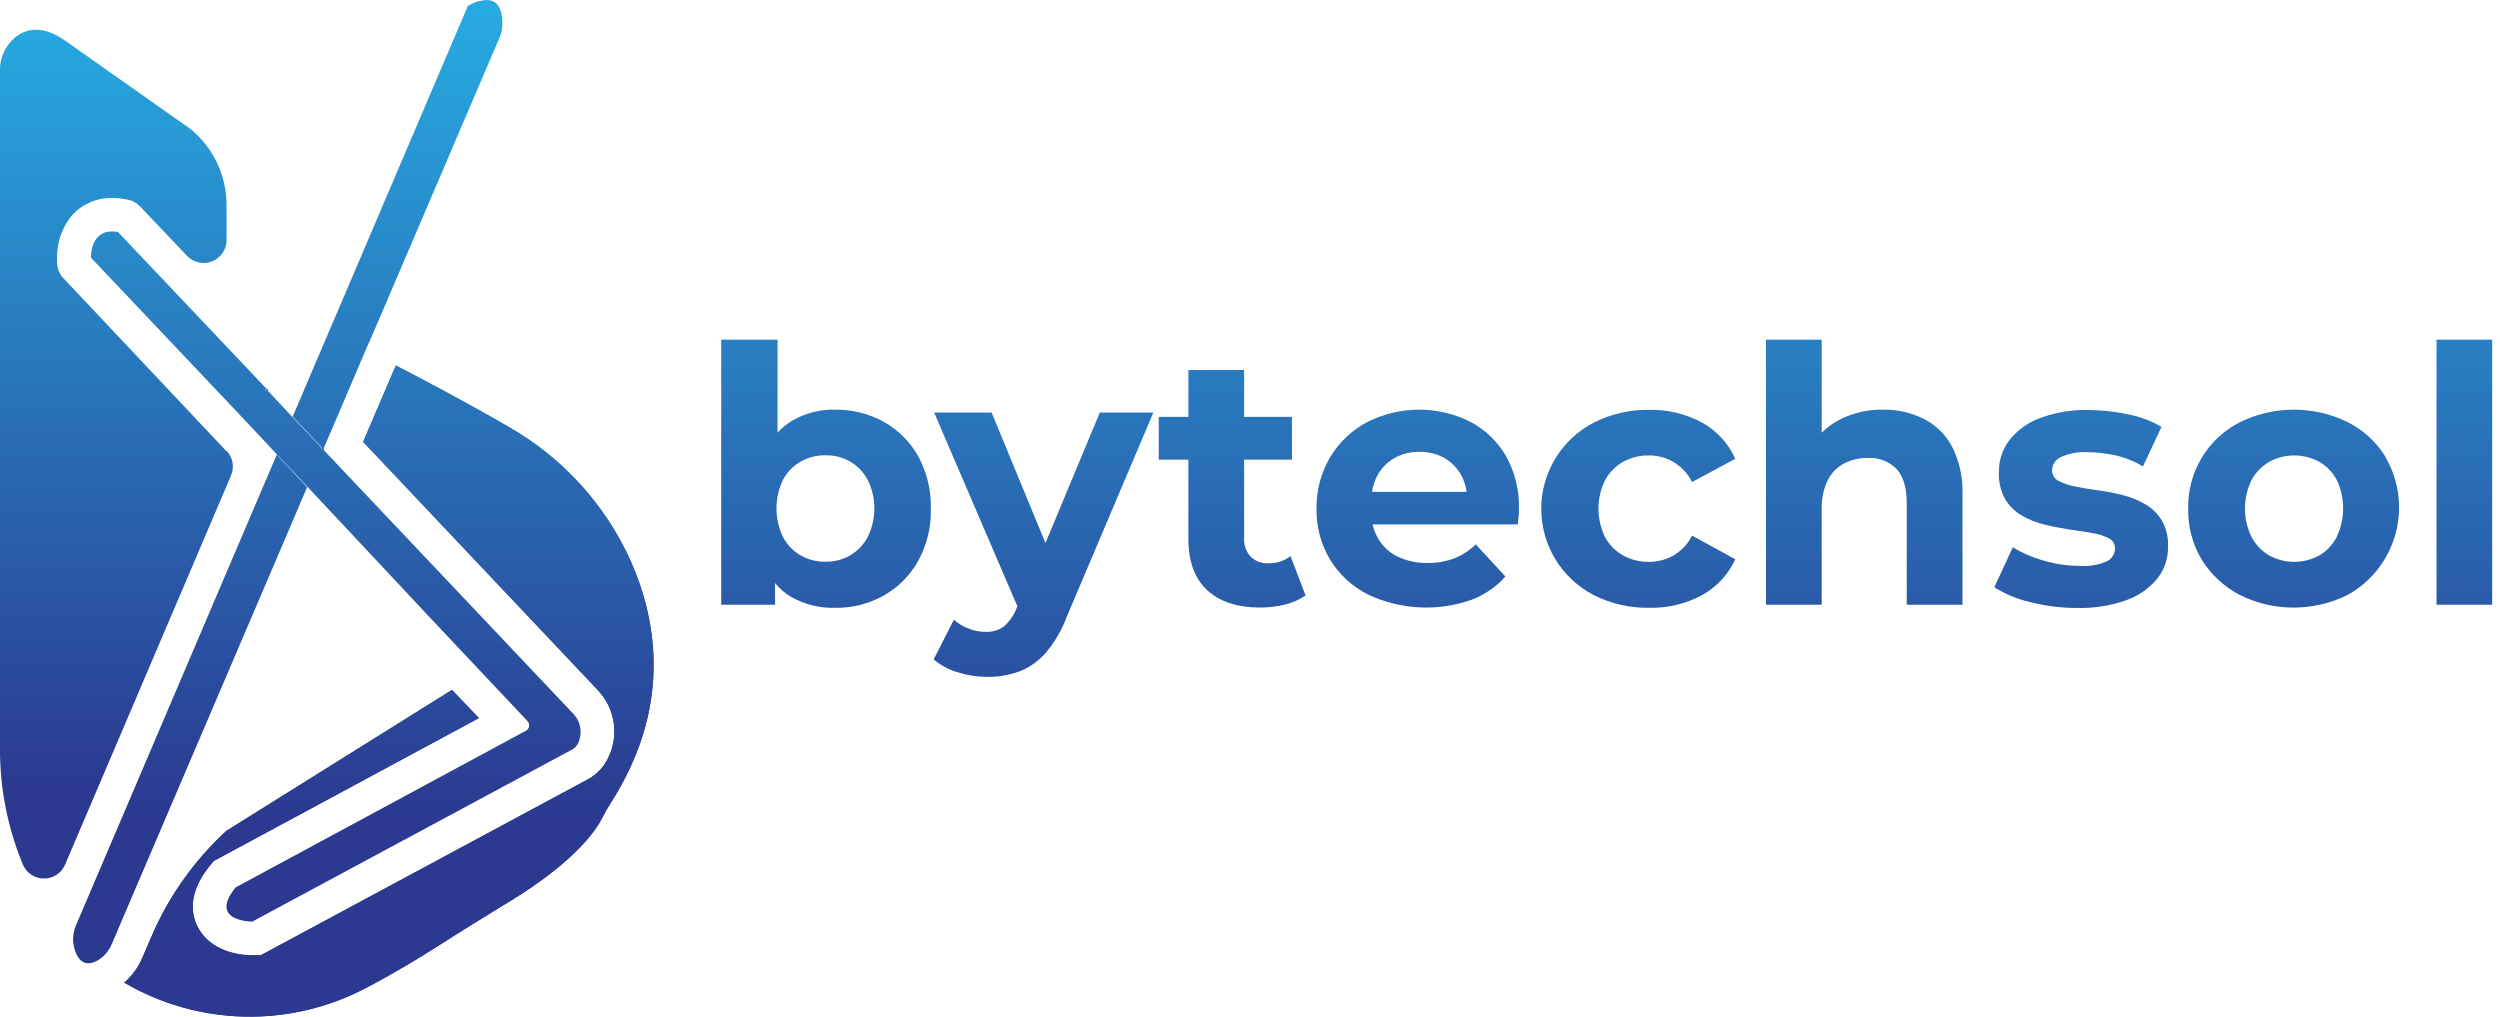
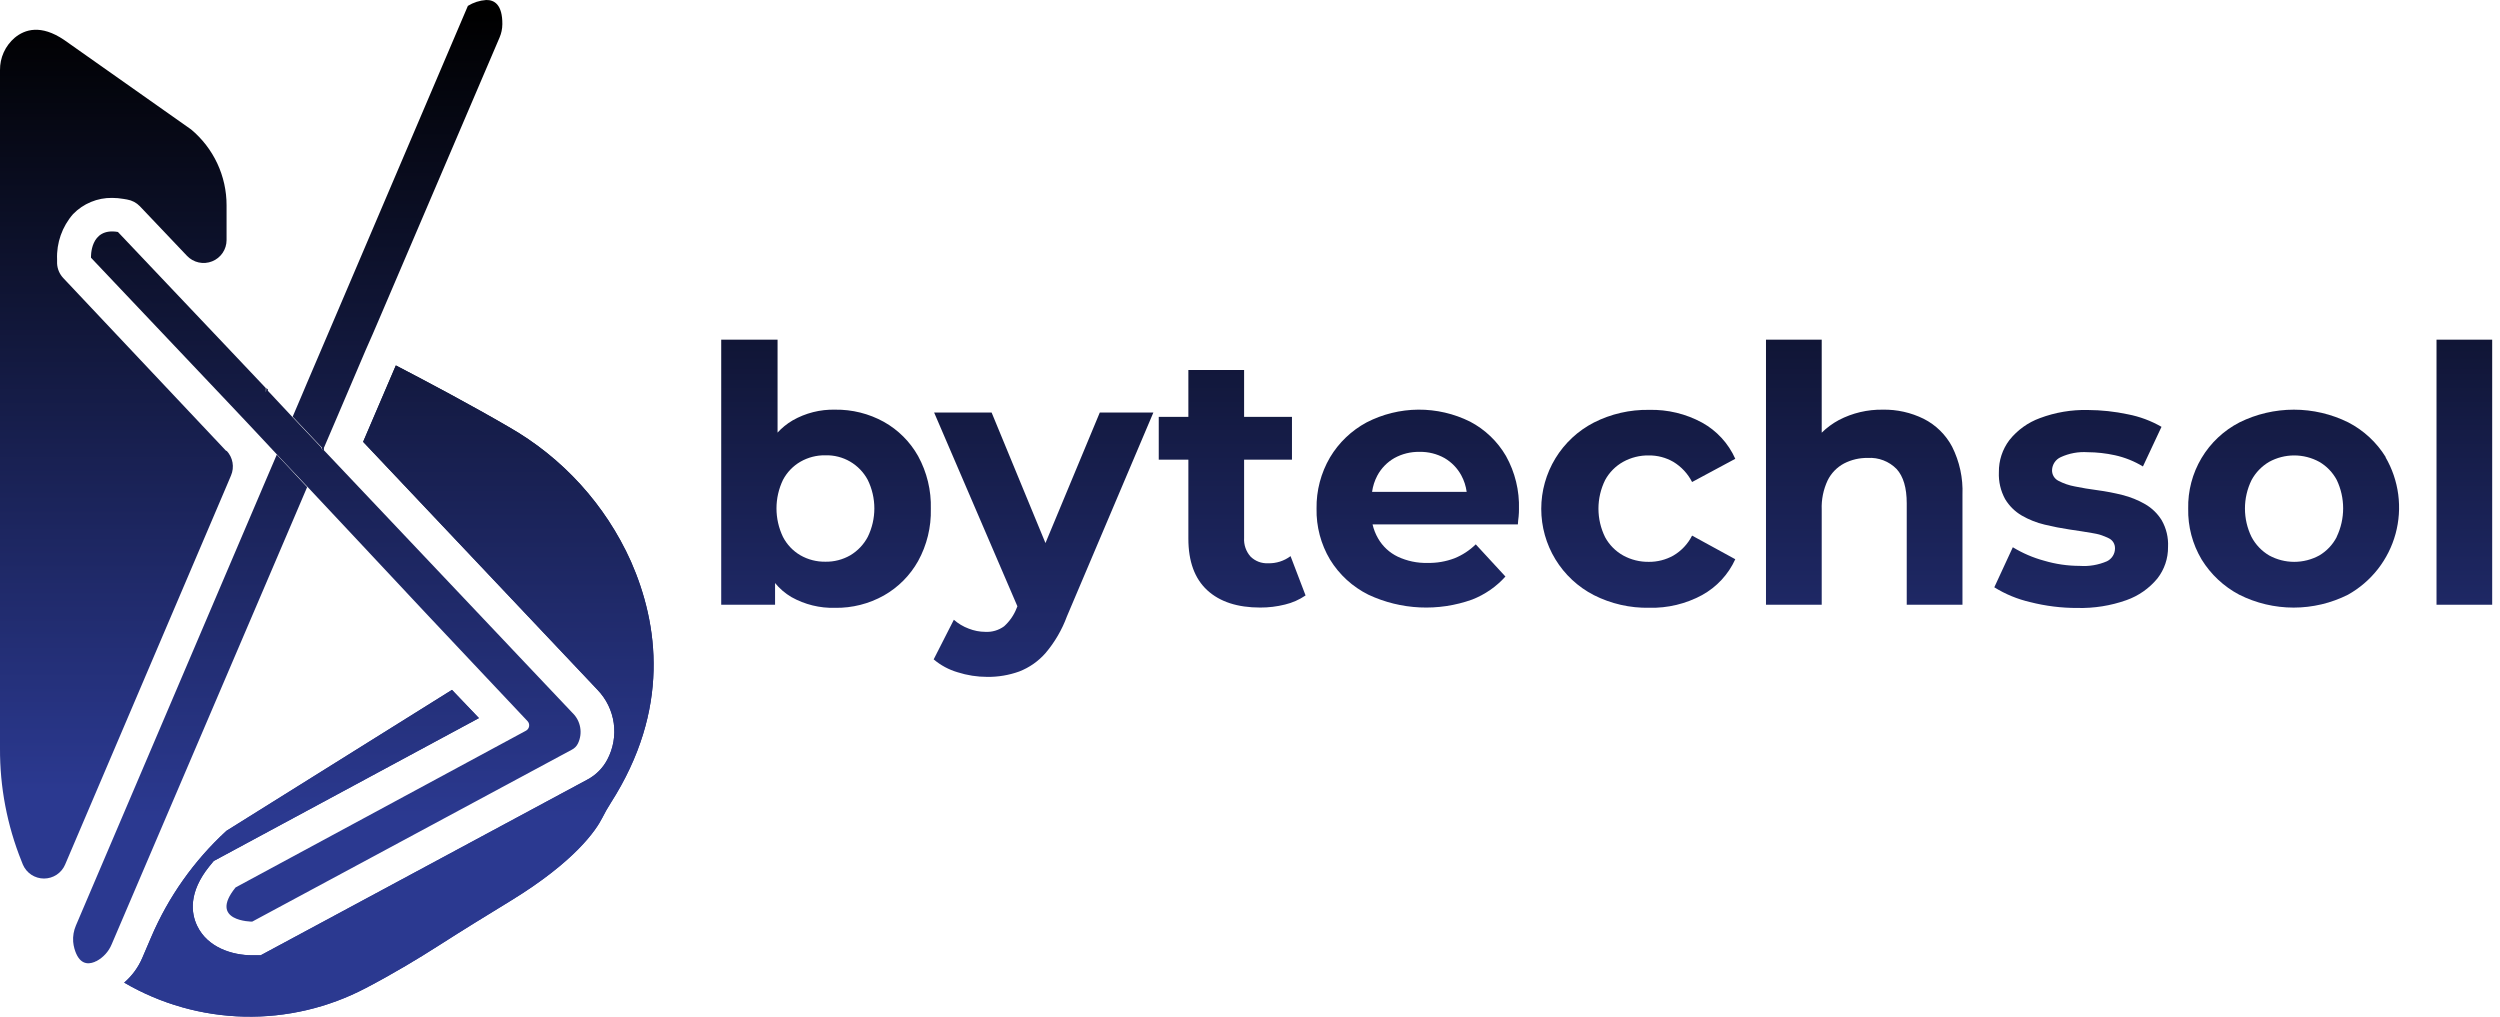
<svg xmlns="http://www.w3.org/2000/svg" width="150" height="61" viewBox="0 0 150 61" fill="none">
-   <path d="M16.058 23.388L15.998 23.526C15.996 23.515 15.996 23.504 15.998 23.493C15.998 23.453 15.998 23.413 15.998 23.372C15.996 23.345 15.996 23.318 15.998 23.291L16.058 23.388Z" fill="url(#paint0_linear_300_51)" />
-   <path d="M19.413 26.934L19.385 26.999L19.324 26.841L19.413 26.934Z" fill="url(#paint1_linear_300_51)" />
-   <path d="M13.598 27.047C13.782 27.242 13.904 27.486 13.951 27.749C13.998 28.013 13.966 28.284 13.861 28.529L13.598 29.151L3.906 51.877C3.8 52.125 3.623 52.336 3.398 52.485C3.173 52.633 2.909 52.712 2.639 52.712C2.37 52.712 2.106 52.633 1.881 52.485C1.656 52.336 1.479 52.125 1.373 51.877C1.345 51.808 1.317 51.744 1.293 51.675C0.427 49.523 -0.011 47.222 0 44.902V4.209C-0.004 3.84 0.072 3.475 0.224 3.139C0.377 2.804 0.601 2.506 0.881 2.266C1.495 1.757 2.456 1.458 3.841 2.391L11.466 7.767C12.133 8.323 12.669 9.019 13.037 9.805C13.405 10.592 13.595 11.45 13.594 12.318V14.406C13.594 14.681 13.51 14.95 13.356 15.177C13.201 15.404 12.982 15.58 12.726 15.681C12.471 15.783 12.191 15.806 11.922 15.747C11.654 15.688 11.409 15.55 11.22 15.351L8.393 12.375C8.187 12.161 7.918 12.02 7.625 11.971L7.415 11.935C7.187 11.895 6.956 11.875 6.725 11.874C6.289 11.868 5.858 11.951 5.456 12.118C5.054 12.284 4.69 12.531 4.386 12.843C3.729 13.594 3.385 14.569 3.425 15.565V15.808C3.44 16.135 3.572 16.446 3.797 16.684L13.57 27.055L13.598 27.047Z" fill="url(#paint2_linear_300_51)" />
-   <path d="M36.643 48.178C36.459 48.465 36.291 48.762 36.138 49.066C35.762 49.813 34.502 51.683 30.641 54.046C29.203 54.926 27.766 55.807 26.344 56.719C25.169 57.471 23.626 58.408 21.946 59.284C19.701 60.464 17.192 61.053 14.656 60.996C12.12 60.939 9.641 60.237 7.451 58.957C7.925 58.551 8.298 58.041 8.542 57.467L9.071 56.231C10.105 53.807 11.645 51.632 13.586 49.85L27.119 41.393L28.735 43.085L12.823 51.659L12.564 51.974C11.296 53.545 11.466 54.801 11.833 55.556C12.455 56.857 13.945 57.317 15.133 57.317H15.642L35.229 46.784C35.747 46.513 36.17 46.09 36.441 45.573C36.796 44.902 36.931 44.137 36.825 43.385C36.719 42.634 36.378 41.935 35.851 41.389L21.788 26.51L23.751 21.926C25.771 22.976 28.347 24.35 30.504 25.606C33.749 27.45 36.324 30.279 37.854 33.683C39.51 37.447 40.229 42.568 36.643 48.178Z" fill="url(#paint3_linear_300_51)" />
-   <path d="M19.413 26.934L19.385 26.999L19.324 26.841L19.413 26.934Z" fill="url(#paint4_linear_300_51)" />
-   <path d="M36.643 48.178C36.459 48.465 36.291 48.762 36.138 49.066C35.762 49.813 34.502 51.683 30.641 54.046C29.203 54.926 27.766 55.807 26.344 56.719C25.169 57.471 23.626 58.408 21.946 59.284C19.701 60.464 17.192 61.053 14.656 60.996C12.12 60.939 9.641 60.237 7.451 58.957C7.925 58.551 8.298 58.041 8.542 57.467L9.071 56.231C10.105 53.807 11.645 51.632 13.586 49.85L27.119 41.393L28.735 43.085L12.823 51.659L12.564 51.974C11.296 53.545 11.466 54.801 11.833 55.556C12.455 56.857 13.945 57.317 15.133 57.317H15.642L35.229 46.784C35.747 46.513 36.17 46.09 36.441 45.573C36.796 44.902 36.931 44.137 36.825 43.385C36.719 42.634 36.378 41.935 35.851 41.389L21.788 26.51L23.751 21.926C25.771 22.976 28.347 24.35 30.504 25.606C33.749 27.45 36.324 30.279 37.854 33.683C39.51 37.447 40.229 42.568 36.643 48.178Z" fill="url(#paint5_linear_300_51)" />
-   <path d="M16.058 23.388L15.998 23.526C15.996 23.515 15.996 23.504 15.998 23.493C15.998 23.453 15.998 23.413 15.998 23.372C15.996 23.345 15.996 23.318 15.998 23.291L16.058 23.388Z" fill="url(#paint6_linear_300_51)" />
-   <path d="M19.413 26.934L19.385 26.999L19.324 26.841L19.413 26.934Z" fill="url(#paint7_linear_300_51)" />
-   <path d="M34.68 44.603C34.602 44.768 34.471 44.902 34.308 44.983L15.132 55.298C15.132 55.298 12.475 55.298 14.135 53.246L31.562 43.84C31.61 43.813 31.652 43.776 31.684 43.73C31.716 43.685 31.737 43.633 31.746 43.578C31.755 43.523 31.752 43.467 31.736 43.414C31.72 43.361 31.692 43.312 31.655 43.271L28.856 40.302L25.54 36.781L21.465 32.427L18.436 29.196L16.598 27.249L15.088 25.634L13.606 24.063L5.46 15.464C5.46 15.464 5.371 13.627 7.075 13.918L13.582 20.783L15.601 22.916L15.948 23.283C15.946 23.31 15.946 23.337 15.948 23.364C15.948 23.404 15.948 23.445 15.948 23.485C15.946 23.496 15.946 23.507 15.948 23.518L16.009 23.38L17.523 24.996L19.276 26.849L19.337 27.007L19.365 26.942L30.504 38.711L30.823 39.05L34.352 42.778C34.592 43.01 34.752 43.31 34.81 43.638C34.869 43.966 34.823 44.303 34.68 44.603Z" fill="url(#paint8_linear_300_51)" />
-   <path d="M16.058 23.388L15.998 23.526C15.996 23.515 15.996 23.504 15.998 23.493C15.998 23.453 15.998 23.413 15.998 23.372C15.996 23.345 15.996 23.318 15.998 23.291L16.058 23.388Z" fill="url(#paint9_linear_300_51)" />
-   <path d="M19.413 26.934L19.385 26.999L19.324 26.841L19.413 26.934Z" fill="url(#paint10_linear_300_51)" />
-   <path d="M19.413 26.934L19.385 26.999L19.324 26.841L19.413 26.934Z" fill="url(#paint11_linear_300_51)" />
-   <path d="M18.428 29.228C18.368 29.374 18.307 29.519 18.243 29.66L17.564 31.252C16.91 32.782 16.26 34.309 15.617 35.807L13.598 40.529L6.7 56.659C6.521 57.092 6.197 57.449 5.783 57.669C5.747 57.669 5.711 57.705 5.674 57.717C5.234 57.895 4.725 57.838 4.463 56.909C4.426 56.777 4.402 56.642 4.39 56.505C4.366 56.171 4.423 55.836 4.556 55.528L13.614 34.289L15.634 29.555L15.743 29.297L16.607 27.278L18.428 29.228Z" fill="url(#paint12_linear_300_51)" />
-   <path d="M30.141 1.45C30.139 1.728 30.082 2.003 29.971 2.258L22.75 19.144C22.488 19.753 22.225 20.375 21.942 21.001C21.393 22.286 20.832 23.598 20.267 24.927C19.98 25.597 19.689 26.272 19.402 26.946L19.374 27.011L19.313 26.854L17.561 25L18.102 23.732L18.421 22.976L19.515 20.416L20.4 18.344L28.073 0.352C28.405 0.148 28.78 0.028 29.168 0C29.672 -0.012 30.149 0.291 30.141 1.45Z" fill="url(#paint13_linear_300_51)" />
-   <path d="M16.058 23.388L15.998 23.526C15.996 23.515 15.996 23.504 15.998 23.493L16.058 23.388Z" fill="url(#paint14_linear_300_51)" />
-   <path d="M19.413 26.934L19.385 26.999L19.324 26.841L19.413 26.934Z" fill="url(#paint15_linear_300_51)" />
-   <path d="M55.087 27.366C54.604 26.505 53.893 25.793 53.031 25.311C52.136 24.817 51.129 24.565 50.107 24.58C49.213 24.558 48.33 24.782 47.554 25.226C47.211 25.428 46.901 25.681 46.634 25.977C46.313 26.339 46.048 26.748 45.85 27.189C45.407 28.246 45.199 29.387 45.24 30.533C45.204 31.672 45.4 32.808 45.818 33.869C45.988 34.262 46.212 34.629 46.484 34.959C46.764 35.307 47.105 35.601 47.49 35.827C48.288 36.274 49.193 36.496 50.107 36.47C51.13 36.485 52.138 36.23 53.031 35.73C53.892 35.242 54.604 34.527 55.087 33.663C55.614 32.706 55.877 31.625 55.85 30.533C55.881 29.428 55.617 28.335 55.087 27.366ZM52.066 32.213C51.824 32.671 51.46 33.054 51.016 33.319C50.562 33.579 50.047 33.712 49.525 33.703C49.001 33.711 48.483 33.579 48.027 33.319C47.579 33.058 47.214 32.674 46.977 32.213C46.722 31.68 46.589 31.096 46.589 30.505C46.589 29.913 46.722 29.329 46.977 28.796C47.217 28.34 47.581 27.96 48.027 27.702C48.483 27.441 49 27.308 49.525 27.318C50.044 27.304 50.557 27.434 51.006 27.695C51.455 27.957 51.822 28.338 52.066 28.796C52.326 29.328 52.461 29.912 52.461 30.505C52.461 31.097 52.326 31.681 52.066 32.213ZM43.273 20.38V36.284H46.504V33.925L46.44 30.496L46.654 27.088V20.38H43.273Z" fill="url(#paint16_linear_300_51)" />
-   <path d="M62.728 32.584L59.497 24.753H56.048L61.044 36.377L61.197 36.732L63.491 34.398L62.728 32.584ZM65.987 24.753L62.728 32.584L61.851 34.697L61.593 35.06L61.044 36.377L61.003 36.478C60.841 36.9 60.58 37.278 60.244 37.58C59.917 37.817 59.52 37.934 59.117 37.911C58.777 37.909 58.44 37.843 58.124 37.718C57.796 37.597 57.493 37.416 57.231 37.184L56.02 39.563C56.439 39.917 56.927 40.18 57.453 40.335C58.029 40.519 58.63 40.613 59.234 40.613C59.888 40.621 60.538 40.511 61.153 40.29C61.764 40.053 62.309 39.67 62.74 39.175C63.288 38.527 63.718 37.787 64.012 36.991L69.202 24.753H65.987Z" fill="url(#paint17_linear_300_51)" />
-   <path d="M77.433 33.368C77.044 33.66 76.567 33.811 76.08 33.796C75.887 33.805 75.693 33.774 75.513 33.705C75.332 33.635 75.167 33.529 75.03 33.392C74.758 33.084 74.62 32.68 74.646 32.269V22.201H71.302V32.318C71.302 33.691 71.682 34.721 72.437 35.416C73.192 36.11 74.255 36.453 75.612 36.453C76.114 36.455 76.615 36.394 77.102 36.272C77.543 36.167 77.96 35.982 78.334 35.727L77.433 33.368ZM69.525 25.012V27.581H77.518V25.012H69.525Z" fill="url(#paint18_linear_300_51)" />
-   <path d="M90.358 27.358C89.849 26.483 89.103 25.769 88.206 25.299C87.24 24.818 86.175 24.572 85.097 24.579C84.018 24.587 82.957 24.849 81.998 25.343C81.089 25.831 80.329 26.557 79.801 27.443C79.255 28.374 78.976 29.438 78.993 30.517C78.972 31.591 79.251 32.65 79.801 33.574C80.355 34.479 81.153 35.209 82.103 35.682C84.059 36.598 86.298 36.703 88.331 35.973C89.094 35.675 89.778 35.202 90.326 34.592L88.545 32.661C88.178 33.021 87.745 33.305 87.269 33.497C86.753 33.692 86.204 33.787 85.653 33.776C85.036 33.791 84.423 33.662 83.864 33.4C83.369 33.163 82.958 32.781 82.685 32.306C82.532 32.043 82.421 31.758 82.353 31.462H91.073C91.073 31.32 91.101 31.163 91.117 31.001C91.134 30.84 91.138 30.69 91.138 30.561C91.173 29.443 90.904 28.335 90.358 27.358ZM82.325 29.511C82.372 29.169 82.478 28.838 82.64 28.534C82.876 28.095 83.23 27.731 83.662 27.484C84.124 27.229 84.645 27.101 85.172 27.112C85.696 27.101 86.213 27.229 86.671 27.484C87.096 27.732 87.446 28.092 87.68 28.526C87.846 28.832 87.954 29.166 88 29.511H82.325Z" fill="url(#paint19_linear_300_51)" />
-   <path d="M100.398 33.336C99.95 33.586 99.445 33.715 98.932 33.711C98.393 33.719 97.861 33.587 97.389 33.328C96.932 33.072 96.557 32.693 96.307 32.233C96.044 31.7 95.907 31.113 95.907 30.519C95.907 29.924 96.044 29.337 96.307 28.804C96.557 28.344 96.932 27.965 97.389 27.71C97.861 27.449 98.393 27.316 98.932 27.326C99.446 27.321 99.952 27.453 100.398 27.71C100.879 28 101.27 28.42 101.525 28.921L104.117 27.528C103.707 26.606 103.006 25.843 102.122 25.355C101.151 24.828 100.057 24.565 98.952 24.592C97.798 24.571 96.657 24.833 95.628 25.355C94.678 25.845 93.881 26.587 93.325 27.5C92.769 28.413 92.475 29.462 92.475 30.531C92.475 31.6 92.769 32.648 93.325 33.561C93.881 34.474 94.678 35.216 95.628 35.706C96.657 36.227 97.799 36.488 98.952 36.466C100.057 36.494 101.15 36.232 102.122 35.706C103.002 35.222 103.702 34.467 104.117 33.554L101.525 32.136C101.273 32.637 100.882 33.053 100.398 33.336Z" fill="url(#paint20_linear_300_51)" />
-   <path d="M117.126 26.801C116.745 26.081 116.149 25.496 115.422 25.129C114.66 24.753 113.819 24.564 112.97 24.58C112.053 24.565 111.147 24.778 110.333 25.202C109.955 25.405 109.609 25.66 109.303 25.961V20.38H105.959V36.284H109.303V30.581C109.279 29.976 109.401 29.373 109.658 28.824C109.872 28.39 110.217 28.034 110.644 27.807C111.085 27.58 111.574 27.467 112.069 27.476C112.388 27.456 112.706 27.506 113.003 27.62C113.301 27.734 113.57 27.911 113.794 28.138C114.201 28.582 114.404 29.269 114.404 30.198V36.284H117.748V29.681C117.788 28.683 117.574 27.693 117.126 26.801Z" fill="url(#paint21_linear_300_51)" />
-   <path d="M129.702 31.215C129.456 30.816 129.115 30.484 128.709 30.25C128.283 30.005 127.825 29.82 127.348 29.701C126.857 29.577 126.359 29.481 125.858 29.414C125.365 29.349 124.908 29.273 124.497 29.188C124.148 29.125 123.812 29.009 123.499 28.845C123.382 28.785 123.284 28.692 123.217 28.578C123.151 28.465 123.118 28.334 123.123 28.202C123.129 28.038 123.181 27.879 123.272 27.743C123.363 27.607 123.491 27.499 123.64 27.431C124.145 27.198 124.701 27.095 125.256 27.132C125.807 27.135 126.357 27.196 126.895 27.314C127.489 27.445 128.057 27.672 128.576 27.988L129.69 25.61C129.064 25.248 128.381 24.994 127.671 24.858C126.882 24.69 126.078 24.604 125.272 24.6C124.293 24.577 123.318 24.741 122.4 25.085C121.68 25.346 121.045 25.802 120.567 26.401C120.146 26.956 119.923 27.635 119.933 28.332C119.908 28.894 120.038 29.453 120.308 29.947C120.553 30.354 120.896 30.693 121.306 30.933C121.735 31.18 122.197 31.364 122.679 31.478C123.18 31.599 123.677 31.696 124.169 31.769C124.662 31.841 125.114 31.91 125.53 31.983C125.876 32.033 126.211 32.138 126.524 32.294C126.639 32.348 126.736 32.434 126.803 32.542C126.869 32.651 126.903 32.776 126.9 32.903C126.9 33.064 126.855 33.222 126.77 33.358C126.685 33.495 126.563 33.604 126.419 33.675C125.903 33.898 125.34 33.994 124.779 33.953C124.057 33.952 123.339 33.847 122.647 33.642C121.986 33.463 121.354 33.191 120.769 32.835L119.658 35.238C120.322 35.651 121.049 35.951 121.811 36.126C122.735 36.362 123.684 36.48 124.638 36.478C125.641 36.503 126.64 36.344 127.586 36.009C128.31 35.753 128.951 35.305 129.44 34.713C129.864 34.172 130.091 33.502 130.082 32.815C130.111 32.256 129.979 31.701 129.702 31.215Z" fill="url(#paint22_linear_300_51)" />
-   <path d="M143.146 27.431C142.6 26.543 141.822 25.821 140.896 25.343C139.882 24.841 138.765 24.58 137.633 24.58C136.501 24.58 135.384 24.841 134.37 25.343C133.424 25.83 132.633 26.574 132.089 27.488C131.545 28.403 131.269 29.453 131.292 30.517C131.269 31.591 131.549 32.651 132.1 33.574C132.65 34.465 133.428 35.193 134.354 35.682C135.366 36.191 136.484 36.456 137.617 36.456C138.75 36.456 139.868 36.191 140.88 35.682C141.575 35.293 142.185 34.769 142.675 34.142C143.164 33.514 143.525 32.796 143.734 32.028C143.943 31.26 143.998 30.458 143.894 29.669C143.79 28.88 143.53 28.119 143.13 27.431H143.146ZM140.202 32.221C139.964 32.681 139.602 33.065 139.156 33.328C138.695 33.579 138.178 33.711 137.653 33.711C137.128 33.711 136.612 33.579 136.151 33.328C135.703 33.063 135.337 32.68 135.093 32.221C134.832 31.689 134.697 31.105 134.697 30.512C134.697 29.92 134.832 29.336 135.093 28.804C135.339 28.349 135.705 27.971 136.151 27.71C136.612 27.458 137.128 27.326 137.653 27.326C138.178 27.326 138.695 27.458 139.156 27.71C139.598 27.966 139.96 28.341 140.202 28.792C140.457 29.325 140.589 29.909 140.589 30.5C140.589 31.092 140.457 31.675 140.202 32.209V32.221Z" fill="url(#paint23_linear_300_51)" />
-   <path d="M146.191 20.38V36.284H149.531V20.38H146.191Z" fill="url(#paint24_linear_300_51)" />
+   <path d="M16.058 23.388 L15.998 23.526 C15.996 23.515 15.996 23.504 15.998 23.493 C15.998 23.453 15.998 23.413 15.998 23.372 C15.996 23.345 15.996 23.318 15.998 23.291 L16.058 23.388 Z" fill="url(#paint0_linear_300_51)" />
+   <path d="M19.413 26.934 L19.385 26.999 L19.324 26.841 L19.413 26.934 Z" fill="url(#paint1_linear_300_51)" />
+   <path d="M13.598 27.047 C13.782 27.242 13.904 27.486 13.951 27.749 C13.998 28.013 13.966 28.284 13.861 28.529 L13.598 29.151 L3.906 51.877 C3.8 52.125 3.623 52.336 3.398 52.485 C3.173 52.633 2.909 52.712 2.639 52.712 C2.37 52.712 2.106 52.633 1.881 52.485 C1.656 52.336 1.479 52.125 1.373 51.877 C1.345 51.808 1.317 51.744 1.293 51.675 C0.427 49.523 -0.011 47.222 0 44.902 V4.209 C-0.004 3.84 0.072 3.475 0.224 3.139 C0.377 2.804 0.601 2.506 0.881 2.266 C1.495 1.757 2.456 1.458 3.841 2.391 L11.466 7.767 C12.133 8.323 12.669 9.019 13.037 9.805 C13.405 10.592 13.595 11.45 13.594 12.318 V14.406 C13.594 14.681 13.51 14.95 13.356 15.177 C13.201 15.404 12.982 15.58 12.726 15.681 C12.471 15.783 12.191 15.806 11.922 15.747 C11.654 15.688 11.409 15.55 11.22 15.351 L8.393 12.375 C8.187 12.161 7.918 12.02 7.625 11.971 L7.415 11.935 C7.187 11.895 6.956 11.875 6.725 11.874 C6.289 11.868 5.858 11.951 5.456 12.118 C5.054 12.284 4.69 12.531 4.386 12.843 C3.729 13.594 3.385 14.569 3.425 15.565 V15.808 C3.44 16.135 3.572 16.446 3.797 16.684 L13.57 27.055 L13.598 27.047 Z" fill="url(#paint2_linear_300_51)" />
+   <path d="M36.643 48.178 C36.459 48.465 36.291 48.762 36.138 49.066 C35.762 49.813 34.502 51.683 30.641 54.046 C29.203 54.926 27.766 55.807 26.344 56.719 C25.169 57.471 23.626 58.408 21.946 59.284 C19.701 60.464 17.192 61.053 14.656 60.996 C12.12 60.939 9.641 60.237 7.451 58.957 C7.925 58.551 8.298 58.041 8.542 57.467 L9.071 56.231 C10.105 53.807 11.645 51.632 13.586 49.85 L27.119 41.393 L28.735 43.085 L12.823 51.659 L12.564 51.974 C11.296 53.545 11.466 54.801 11.833 55.556 C12.455 56.857 13.945 57.317 15.133 57.317 H15.642 L35.229 46.784 C35.747 46.513 36.17 46.09 36.441 45.573 C36.796 44.902 36.931 44.137 36.825 43.385 C36.719 42.634 36.378 41.935 35.851 41.389 L21.788 26.51 L23.751 21.926 C25.771 22.976 28.347 24.35 30.504 25.606 C33.749 27.45 36.324 30.279 37.854 33.683 C39.51 37.447 40.229 42.568 36.643 48.178 Z" fill="url(#paint3_linear_300_51)" />
+   <path d="M19.413 26.934 L19.385 26.999 L19.324 26.841 L19.413 26.934 Z" fill="url(#paint4_linear_300_51)" />
+   <path d="M36.643 48.178 C36.459 48.465 36.291 48.762 36.138 49.066 C35.762 49.813 34.502 51.683 30.641 54.046 C29.203 54.926 27.766 55.807 26.344 56.719 C25.169 57.471 23.626 58.408 21.946 59.284 C19.701 60.464 17.192 61.053 14.656 60.996 C12.12 60.939 9.641 60.237 7.451 58.957 C7.925 58.551 8.298 58.041 8.542 57.467 L9.071 56.231 C10.105 53.807 11.645 51.632 13.586 49.85 L27.119 41.393 L28.735 43.085 L12.823 51.659 L12.564 51.974 C11.296 53.545 11.466 54.801 11.833 55.556 C12.455 56.857 13.945 57.317 15.133 57.317 H15.642 L35.229 46.784 C35.747 46.513 36.17 46.09 36.441 45.573 C36.796 44.902 36.931 44.137 36.825 43.385 C36.719 42.634 36.378 41.935 35.851 41.389 L21.788 26.51 L23.751 21.926 C25.771 22.976 28.347 24.35 30.504 25.606 C33.749 27.45 36.324 30.279 37.854 33.683 C39.51 37.447 40.229 42.568 36.643 48.178 Z" fill="url(#paint5_linear_300_51)" />
+   <path d="M16.058 23.388 L15.998 23.526 C15.996 23.515 15.996 23.504 15.998 23.493 C15.998 23.453 15.998 23.413 15.998 23.372 C15.996 23.345 15.996 23.318 15.998 23.291 L16.058 23.388 Z" fill="url(#paint6_linear_300_51)" />
+   <path d="M19.413 26.934 L19.385 26.999 L19.324 26.841 L19.413 26.934 Z" fill="url(#paint7_linear_300_51)" />
+   <path d="M34.68 44.603 C34.602 44.768 34.471 44.902 34.308 44.983 L15.132 55.298 C15.132 55.298 12.475 55.298 14.135 53.246 L31.562 43.84 C31.61 43.813 31.652 43.776 31.684 43.73 C31.716 43.685 31.737 43.633 31.746 43.578 C31.755 43.523 31.752 43.467 31.736 43.414 C31.72 43.361 31.692 43.312 31.655 43.271 L28.856 40.302 L25.54 36.781 L21.465 32.427 L18.436 29.196 L16.598 27.249 L15.088 25.634 L13.606 24.063 L5.46 15.464 C5.46 15.464 5.371 13.627 7.075 13.918 L13.582 20.783 L15.601 22.916 L15.948 23.283 C15.946 23.31 15.946 23.337 15.948 23.364 C15.948 23.404 15.948 23.445 15.948 23.485 C15.946 23.496 15.946 23.507 15.948 23.518 L16.009 23.38 L17.523 24.996 L19.276 26.849 L19.337 27.007 L19.365 26.942 L30.504 38.711 L30.823 39.05 L34.352 42.778 C34.592 43.01 34.752 43.31 34.81 43.638 C34.869 43.966 34.823 44.303 34.68 44.603 Z" fill="url(#paint8_linear_300_51)" />
+   <path d="M16.058 23.388 L15.998 23.526 C15.996 23.515 15.996 23.504 15.998 23.493 C15.998 23.453 15.998 23.413 15.998 23.372 C15.996 23.345 15.996 23.318 15.998 23.291 L16.058 23.388 Z" fill="url(#paint9_linear_300_51)" />
+   <path d="M19.413 26.934 L19.385 26.999 L19.324 26.841 L19.413 26.934 Z" fill="url(#paint10_linear_300_51)" />
+   <path d="M19.413 26.934 L19.385 26.999 L19.324 26.841 L19.413 26.934 Z" fill="url(#paint11_linear_300_51)" />
+   <path d="M18.428 29.228 C18.368 29.374 18.307 29.519 18.243 29.66 L17.564 31.252 C16.91 32.782 16.26 34.309 15.617 35.807 L13.598 40.529 L6.7 56.659 C6.521 57.092 6.197 57.449 5.783 57.669 C5.747 57.669 5.711 57.705 5.674 57.717 C5.234 57.895 4.725 57.838 4.463 56.909 C4.426 56.777 4.402 56.642 4.39 56.505 C4.366 56.171 4.423 55.836 4.556 55.528 L13.614 34.289 L15.634 29.555 L15.743 29.297 L16.607 27.278 L18.428 29.228 Z" fill="url(#paint12_linear_300_51)" />
+   <path d="M30.141 1.45 C30.139 1.728 30.082 2.003 29.971 2.258 L22.75 19.144 C22.488 19.753 22.225 20.375 21.942 21.001 C21.393 22.286 20.832 23.598 20.267 24.927 C19.98 25.597 19.689 26.272 19.402 26.946 L19.374 27.011 L19.313 26.854 L17.561 25 L18.102 23.732 L18.421 22.976 L19.515 20.416 L20.4 18.344 L28.073 0.352 C28.405 0.148 28.78 0.028 29.168 0 C29.672 -0.012 30.149 0.291 30.141 1.45 Z" fill="url(#paint13_linear_300_51)" />
+   <path d="M16.058 23.388 L15.998 23.526 C15.996 23.515 15.996 23.504 15.998 23.493 L16.058 23.388 Z" fill="url(#paint14_linear_300_51)" />
+   <path d="M19.413 26.934 L19.385 26.999 L19.324 26.841 L19.413 26.934 Z" fill="url(#paint15_linear_300_51)" />
+   <path d="M55.087 27.366 C54.604 26.505 53.893 25.793 53.031 25.311 C52.136 24.817 51.129 24.565 50.107 24.58 C49.213 24.558 48.33 24.782 47.554 25.226 C47.211 25.428 46.901 25.681 46.634 25.977 C46.313 26.339 46.048 26.748 45.85 27.189 C45.407 28.246 45.199 29.387 45.24 30.533 C45.204 31.672 45.4 32.808 45.818 33.869 C45.988 34.262 46.212 34.629 46.484 34.959 C46.764 35.307 47.105 35.601 47.49 35.827 C48.288 36.274 49.193 36.496 50.107 36.47 C51.13 36.485 52.138 36.23 53.031 35.73 C53.892 35.242 54.604 34.527 55.087 33.663 C55.614 32.706 55.877 31.625 55.85 30.533 C55.881 29.428 55.617 28.335 55.087 27.366 ZM52.066 32.213 C51.824 32.671 51.46 33.054 51.016 33.319 C50.562 33.579 50.047 33.712 49.525 33.703 C49.001 33.711 48.483 33.579 48.027 33.319 C47.579 33.058 47.214 32.674 46.977 32.213 C46.722 31.68 46.589 31.096 46.589 30.505 C46.589 29.913 46.722 29.329 46.977 28.796 C47.217 28.34 47.581 27.96 48.027 27.702 C48.483 27.441 49 27.308 49.525 27.318 C50.044 27.304 50.557 27.434 51.006 27.695 C51.455 27.957 51.822 28.338 52.066 28.796 C52.326 29.328 52.461 29.912 52.461 30.505 C52.461 31.097 52.326 31.681 52.066 32.213 ZM43.273 20.38 V36.284 H46.504 V33.925 L46.44 30.496 L46.654 27.088 V20.38 H43.273 Z" fill="url(#paint16_linear_300_51)" />
+   <path d="M62.728 32.584 L59.497 24.753 H56.048 L61.044 36.377 L61.197 36.732 L63.491 34.398 L62.728 32.584 ZM65.987 24.753 L62.728 32.584 L61.851 34.697 L61.593 35.06 L61.044 36.377 L61.003 36.478 C60.841 36.9 60.58 37.278 60.244 37.58 C59.917 37.817 59.52 37.934 59.117 37.911 C58.777 37.909 58.44 37.843 58.124 37.718 C57.796 37.597 57.493 37.416 57.231 37.184 L56.02 39.563 C56.439 39.917 56.927 40.18 57.453 40.335 C58.029 40.519 58.63 40.613 59.234 40.613 C59.888 40.621 60.538 40.511 61.153 40.29 C61.764 40.053 62.309 39.67 62.74 39.175 C63.288 38.527 63.718 37.787 64.012 36.991 L69.202 24.753 H65.987 Z" fill="url(#paint17_linear_300_51)" />
+   <path d="M77.433 33.368 C77.044 33.66 76.567 33.811 76.08 33.796 C75.887 33.805 75.693 33.774 75.513 33.705 C75.332 33.635 75.167 33.529 75.03 33.392 C74.758 33.084 74.62 32.68 74.646 32.269 V22.201 H71.302 V32.318 C71.302 33.691 71.682 34.721 72.437 35.416 C73.192 36.11 74.255 36.453 75.612 36.453 C76.114 36.455 76.615 36.394 77.102 36.272 C77.543 36.167 77.96 35.982 78.334 35.727 L77.433 33.368 ZM69.525 25.012 V27.581 H77.518 V25.012 H69.525 Z" fill="url(#paint18_linear_300_51)" />
+   <path d="M90.358 27.358 C89.849 26.483 89.103 25.769 88.206 25.299 C87.24 24.818 86.175 24.572 85.097 24.579 C84.018 24.587 82.957 24.849 81.998 25.343 C81.089 25.831 80.329 26.557 79.801 27.443 C79.255 28.374 78.976 29.438 78.993 30.517 C78.972 31.591 79.251 32.65 79.801 33.574 C80.355 34.479 81.153 35.209 82.103 35.682 C84.059 36.598 86.298 36.703 88.331 35.973 C89.094 35.675 89.778 35.202 90.326 34.592 L88.545 32.661 C88.178 33.021 87.745 33.305 87.269 33.497 C86.753 33.692 86.204 33.787 85.653 33.776 C85.036 33.791 84.423 33.662 83.864 33.4 C83.369 33.163 82.958 32.781 82.685 32.306 C82.532 32.043 82.421 31.758 82.353 31.462 H91.073 C91.073 31.32 91.101 31.163 91.117 31.001 C91.134 30.84 91.138 30.69 91.138 30.561 C91.173 29.443 90.904 28.335 90.358 27.358 ZM82.325 29.511 C82.372 29.169 82.478 28.838 82.64 28.534 C82.876 28.095 83.23 27.731 83.662 27.484 C84.124 27.229 84.645 27.101 85.172 27.112 C85.696 27.101 86.213 27.229 86.671 27.484 C87.096 27.732 87.446 28.092 87.68 28.526 C87.846 28.832 87.954 29.166 88 29.511 H82.325 Z" fill="url(#paint19_linear_300_51)" />
+   <path d="M100.398 33.336 C99.95 33.586 99.445 33.715 98.932 33.711 C98.393 33.719 97.861 33.587 97.389 33.328 C96.932 33.072 96.557 32.693 96.307 32.233 C96.044 31.7 95.907 31.113 95.907 30.519 C95.907 29.924 96.044 29.337 96.307 28.804 C96.557 28.344 96.932 27.965 97.389 27.71 C97.861 27.449 98.393 27.316 98.932 27.326 C99.446 27.321 99.952 27.453 100.398 27.71 C100.879 28 101.27 28.42 101.525 28.921 L104.117 27.528 C103.707 26.606 103.006 25.843 102.122 25.355 C101.151 24.828 100.057 24.565 98.952 24.592 C97.798 24.571 96.657 24.833 95.628 25.355 C94.678 25.845 93.881 26.587 93.325 27.5 C92.769 28.413 92.475 29.462 92.475 30.531 C92.475 31.6 92.769 32.648 93.325 33.561 C93.881 34.474 94.678 35.216 95.628 35.706 C96.657 36.227 97.799 36.488 98.952 36.466 C100.057 36.494 101.15 36.232 102.122 35.706 C103.002 35.222 103.702 34.467 104.117 33.554 L101.525 32.136 C101.273 32.637 100.882 33.053 100.398 33.336 Z" fill="url(#paint20_linear_300_51)" />
+   <path d="M117.126 26.801 C116.745 26.081 116.149 25.496 115.422 25.129 C114.66 24.753 113.819 24.564 112.97 24.58 C112.053 24.565 111.147 24.778 110.333 25.202 C109.955 25.405 109.609 25.66 109.303 25.961 V20.38 H105.959 V36.284 H109.303 V30.581 C109.279 29.976 109.401 29.373 109.658 28.824 C109.872 28.39 110.217 28.034 110.644 27.807 C111.085 27.58 111.574 27.467 112.069 27.476 C112.388 27.456 112.706 27.506 113.003 27.62 C113.301 27.734 113.57 27.911 113.794 28.138 C114.201 28.582 114.404 29.269 114.404 30.198 V36.284 H117.748 V29.681 C117.788 28.683 117.574 27.693 117.126 26.801 Z" fill="url(#paint21_linear_300_51)" />
+   <path d="M129.702 31.215 C129.456 30.816 129.115 30.484 128.709 30.25 C128.283 30.005 127.825 29.82 127.348 29.701 C126.857 29.577 126.359 29.481 125.858 29.414 C125.365 29.349 124.908 29.273 124.497 29.188 C124.148 29.125 123.812 29.009 123.499 28.845 C123.382 28.785 123.284 28.692 123.217 28.578 C123.151 28.465 123.118 28.334 123.123 28.202 C123.129 28.038 123.181 27.879 123.272 27.743 C123.363 27.607 123.491 27.499 123.64 27.431 C124.145 27.198 124.701 27.095 125.256 27.132 C125.807 27.135 126.357 27.196 126.895 27.314 C127.489 27.445 128.057 27.672 128.576 27.988 L129.69 25.61 C129.064 25.248 128.381 24.994 127.671 24.858 C126.882 24.69 126.078 24.604 125.272 24.6 C124.293 24.577 123.318 24.741 122.4 25.085 C121.68 25.346 121.045 25.802 120.567 26.401 C120.146 26.956 119.923 27.635 119.933 28.332 C119.908 28.894 120.038 29.453 120.308 29.947 C120.553 30.354 120.896 30.693 121.306 30.933 C121.735 31.18 122.197 31.364 122.679 31.478 C123.18 31.599 123.677 31.696 124.169 31.769 C124.662 31.841 125.114 31.91 125.53 31.983 C125.876 32.033 126.211 32.138 126.524 32.294 C126.639 32.348 126.736 32.434 126.803 32.542 C126.869 32.651 126.903 32.776 126.9 32.903 C126.9 33.064 126.855 33.222 126.77 33.358 C126.685 33.495 126.563 33.604 126.419 33.675 C125.903 33.898 125.34 33.994 124.779 33.953 C124.057 33.952 123.339 33.847 122.647 33.642 C121.986 33.463 121.354 33.191 120.769 32.835 L119.658 35.238 C120.322 35.651 121.049 35.951 121.811 36.126 C122.735 36.362 123.684 36.48 124.638 36.478 C125.641 36.503 126.64 36.344 127.586 36.009 C128.31 35.753 128.951 35.305 129.44 34.713 C129.864 34.172 130.091 33.502 130.082 32.815 C130.111 32.256 129.979 31.701 129.702 31.215 Z" fill="url(#paint22_linear_300_51)" />
+   <path d="M143.146 27.431 C142.6 26.543 141.822 25.821 140.896 25.343 C139.882 24.841 138.765 24.58 137.633 24.58 C136.501 24.58 135.384 24.841 134.37 25.343 C133.424 25.83 132.633 26.574 132.089 27.488 C131.545 28.403 131.269 29.453 131.292 30.517 C131.269 31.591 131.549 32.651 132.1 33.574 C132.65 34.465 133.428 35.193 134.354 35.682 C135.366 36.191 136.484 36.456 137.617 36.456 C138.75 36.456 139.868 36.191 140.88 35.682 C141.575 35.293 142.185 34.769 142.675 34.142 C143.164 33.514 143.525 32.796 143.734 32.028 C143.943 31.26 143.998 30.458 143.894 29.669 C143.79 28.88 143.53 28.119 143.13 27.431 H143.146 ZM140.202 32.221 C139.964 32.681 139.602 33.065 139.156 33.328 C138.695 33.579 138.178 33.711 137.653 33.711 C137.128 33.711 136.612 33.579 136.151 33.328 C135.703 33.063 135.337 32.68 135.093 32.221 C134.832 31.689 134.697 31.105 134.697 30.512 C134.697 29.92 134.832 29.336 135.093 28.804 C135.339 28.349 135.705 27.971 136.151 27.71 C136.612 27.458 137.128 27.326 137.653 27.326 C138.178 27.326 138.695 27.458 139.156 27.71 C139.598 27.966 139.96 28.341 140.202 28.792 C140.457 29.325 140.589 29.909 140.589 30.5 C140.589 31.092 140.457 31.675 140.202 32.209 V32.221 Z" fill="url(#paint23_linear_300_51)" />
+   <path d="M146.191 20.38 V36.284 H149.531 V20.38 H146.191 Z" fill="url(#paint24_linear_300_51)" />
  <defs>
    <linearGradient id="paint0_linear_300_51" x1="16.01" y1="0.829" x2="16.01" y2="49.082" gradientUnits="userSpaceOnUse">
-       <stop stop-color="#27AAE1" />
+       <stop stop-color="#27 AAE1" />
      <stop offset="1" stop-color="#2B3990" />
    </linearGradient>
    <linearGradient id="paint1_linear_300_51" x1="19.369" y1="0.829" x2="19.369" y2="49.081" gradientUnits="userSpaceOnUse">
-       <stop stop-color="#27AAE1" />
+       <stop stop-color="#27 AAE1" />
      <stop offset="1" stop-color="#2B3990" />
    </linearGradient>
    <linearGradient id="paint2_linear_300_51" x1="6.987" y1="0.861" x2="6.987" y2="47.463" gradientUnits="userSpaceOnUse">
-       <stop stop-color="#27AAE1" />
+       <stop stop-color="#27 AAE1" />
      <stop offset="1" stop-color="#2B3990" />
    </linearGradient>
    <linearGradient id="paint3_linear_300_51" x1="23.335" y1="0.824" x2="23.335" y2="49.082" gradientUnits="userSpaceOnUse">
-       <stop stop-color="#27AAE1" />
+       <stop stop-color="#27 AAE1" />
      <stop offset="1" stop-color="#2B3990" />
    </linearGradient>
    <linearGradient id="paint4_linear_300_51" x1="19.369" y1="0.829" x2="19.369" y2="49.081" gradientUnits="userSpaceOnUse">
-       <stop stop-color="#27AAE1" />
+       <stop stop-color="#27 AAE1" />
      <stop offset="1" stop-color="#2B3990" />
    </linearGradient>
    <linearGradient id="paint5_linear_300_51" x1="23.335" y1="0.824" x2="23.335" y2="49.082" gradientUnits="userSpaceOnUse">
-       <stop stop-color="#27AAE1" />
+       <stop stop-color="#27 AAE1" />
      <stop offset="1" stop-color="#2B3990" />
    </linearGradient>
    <linearGradient id="paint6_linear_300_51" x1="16.01" y1="0.829" x2="16.01" y2="49.082" gradientUnits="userSpaceOnUse">
-       <stop stop-color="#27AAE1" />
+       <stop stop-color="#27 AAE1" />
      <stop offset="1" stop-color="#2B3990" />
    </linearGradient>
    <linearGradient id="paint7_linear_300_51" x1="19.369" y1="0.829" x2="19.369" y2="49.081" gradientUnits="userSpaceOnUse">
-       <stop stop-color="#27AAE1" />
+       <stop stop-color="#27 AAE1" />
      <stop offset="1" stop-color="#2B3990" />
    </linearGradient>
    <linearGradient id="paint8_linear_300_51" x1="20.157" y1="0.828" x2="20.157" y2="49.082" gradientUnits="userSpaceOnUse">
-       <stop stop-color="#27AAE1" />
+       <stop stop-color="#27 AAE1" />
      <stop offset="1" stop-color="#2B3990" />
    </linearGradient>
    <linearGradient id="paint9_linear_300_51" x1="16.01" y1="0.829" x2="16.01" y2="49.082" gradientUnits="userSpaceOnUse">
-       <stop stop-color="#27AAE1" />
+       <stop stop-color="#27 AAE1" />
      <stop offset="1" stop-color="#2B3990" />
    </linearGradient>
    <linearGradient id="paint10_linear_300_51" x1="19.369" y1="0.829" x2="19.369" y2="49.081" gradientUnits="userSpaceOnUse">
-       <stop stop-color="#27AAE1" />
+       <stop stop-color="#27 AAE1" />
      <stop offset="1" stop-color="#2B3990" />
    </linearGradient>
    <linearGradient id="paint11_linear_300_51" x1="19.369" y1="0.829" x2="19.369" y2="49.081" gradientUnits="userSpaceOnUse">
-       <stop stop-color="#27AAE1" />
+       <stop stop-color="#27 AAE1" />
      <stop offset="1" stop-color="#2B3990" />
    </linearGradient>
    <linearGradient id="paint12_linear_300_51" x1="11.397" y1="0.828" x2="11.397" y2="49.082" gradientUnits="userSpaceOnUse">
-       <stop stop-color="#27AAE1" />
+       <stop stop-color="#27 AAE1" />
      <stop offset="1" stop-color="#2B3990" />
    </linearGradient>
    <linearGradient id="paint13_linear_300_51" x1="23.857" y1="0.828" x2="23.857" y2="49.082" gradientUnits="userSpaceOnUse">
-       <stop stop-color="#27AAE1" />
+       <stop stop-color="#27 AAE1" />
      <stop offset="1" stop-color="#2B3990" />
    </linearGradient>
    <linearGradient id="paint14_linear_300_51" x1="16.026" y1="0.829" x2="16.026" y2="49.082" gradientUnits="userSpaceOnUse">
-       <stop stop-color="#27AAE1" />
+       <stop stop-color="#27 AAE1" />
      <stop offset="1" stop-color="#2B3990" />
    </linearGradient>
    <linearGradient id="paint15_linear_300_51" x1="19.369" y1="0.829" x2="19.369" y2="49.081" gradientUnits="userSpaceOnUse">
-       <stop stop-color="#27AAE1" />
+       <stop stop-color="#27 AAE1" />
      <stop offset="1" stop-color="#2B3990" />
    </linearGradient>
    <linearGradient id="paint16_linear_300_51" x1="49.57" y1="2.521" x2="49.57" y2="50.77" gradientUnits="userSpaceOnUse">
-       <stop stop-color="#27AAE1" />
+       <stop stop-color="#27 AAE1" />
      <stop offset="1" stop-color="#2B3990" />
    </linearGradient>
    <linearGradient id="paint17_linear_300_51" x1="62.603" y1="2.521" x2="62.603" y2="50.775" gradientUnits="userSpaceOnUse">
-       <stop stop-color="#27AAE1" />
+       <stop stop-color="#27 AAE1" />
      <stop offset="1" stop-color="#2B3990" />
    </linearGradient>
    <linearGradient id="paint18_linear_300_51" x1="73.932" y1="2.516" x2="73.932" y2="50.77" gradientUnits="userSpaceOnUse">
-       <stop stop-color="#27AAE1" />
+       <stop stop-color="#27 AAE1" />
      <stop offset="1" stop-color="#2B3990" />
    </linearGradient>
    <linearGradient id="paint19_linear_300_51" x1="85.076" y1="2.517" x2="85.076" y2="50.771" gradientUnits="userSpaceOnUse">
-       <stop stop-color="#27AAE1" />
+       <stop stop-color="#27 AAE1" />
      <stop offset="1" stop-color="#2B3990" />
    </linearGradient>
    <linearGradient id="paint20_linear_300_51" x1="98.322" y1="2.517" x2="98.322" y2="50.77" gradientUnits="userSpaceOnUse">
-       <stop stop-color="#27AAE1" />
+       <stop stop-color="#27 AAE1" />
      <stop offset="1" stop-color="#2B3990" />
    </linearGradient>
    <linearGradient id="paint21_linear_300_51" x1="111.855" y1="2.517" x2="111.855" y2="50.775" gradientUnits="userSpaceOnUse">
-       <stop stop-color="#27AAE1" />
+       <stop stop-color="#27 AAE1" />
      <stop offset="1" stop-color="#2B3990" />
    </linearGradient>
    <linearGradient id="paint22_linear_300_51" x1="124.876" y1="2.516" x2="124.876" y2="50.77" gradientUnits="userSpaceOnUse">
-       <stop stop-color="#27AAE1" />
+       <stop stop-color="#27 AAE1" />
      <stop offset="1" stop-color="#2B3990" />
    </linearGradient>
    <linearGradient id="paint23_linear_300_51" x1="137.629" y1="2.516" x2="137.629" y2="50.77" gradientUnits="userSpaceOnUse">
-       <stop stop-color="#27AAE1" />
+       <stop stop-color="#27 AAE1" />
      <stop offset="1" stop-color="#2B3990" />
    </linearGradient>
    <linearGradient id="paint24_linear_300_51" x1="147.863" y1="2.517" x2="147.863" y2="50.775" gradientUnits="userSpaceOnUse">
-       <stop stop-color="#27AAE1" />
+       <stop stop-color="#27 AAE1" />
      <stop offset="1" stop-color="#2B3990" />
    </linearGradient>
  </defs>
</svg>
